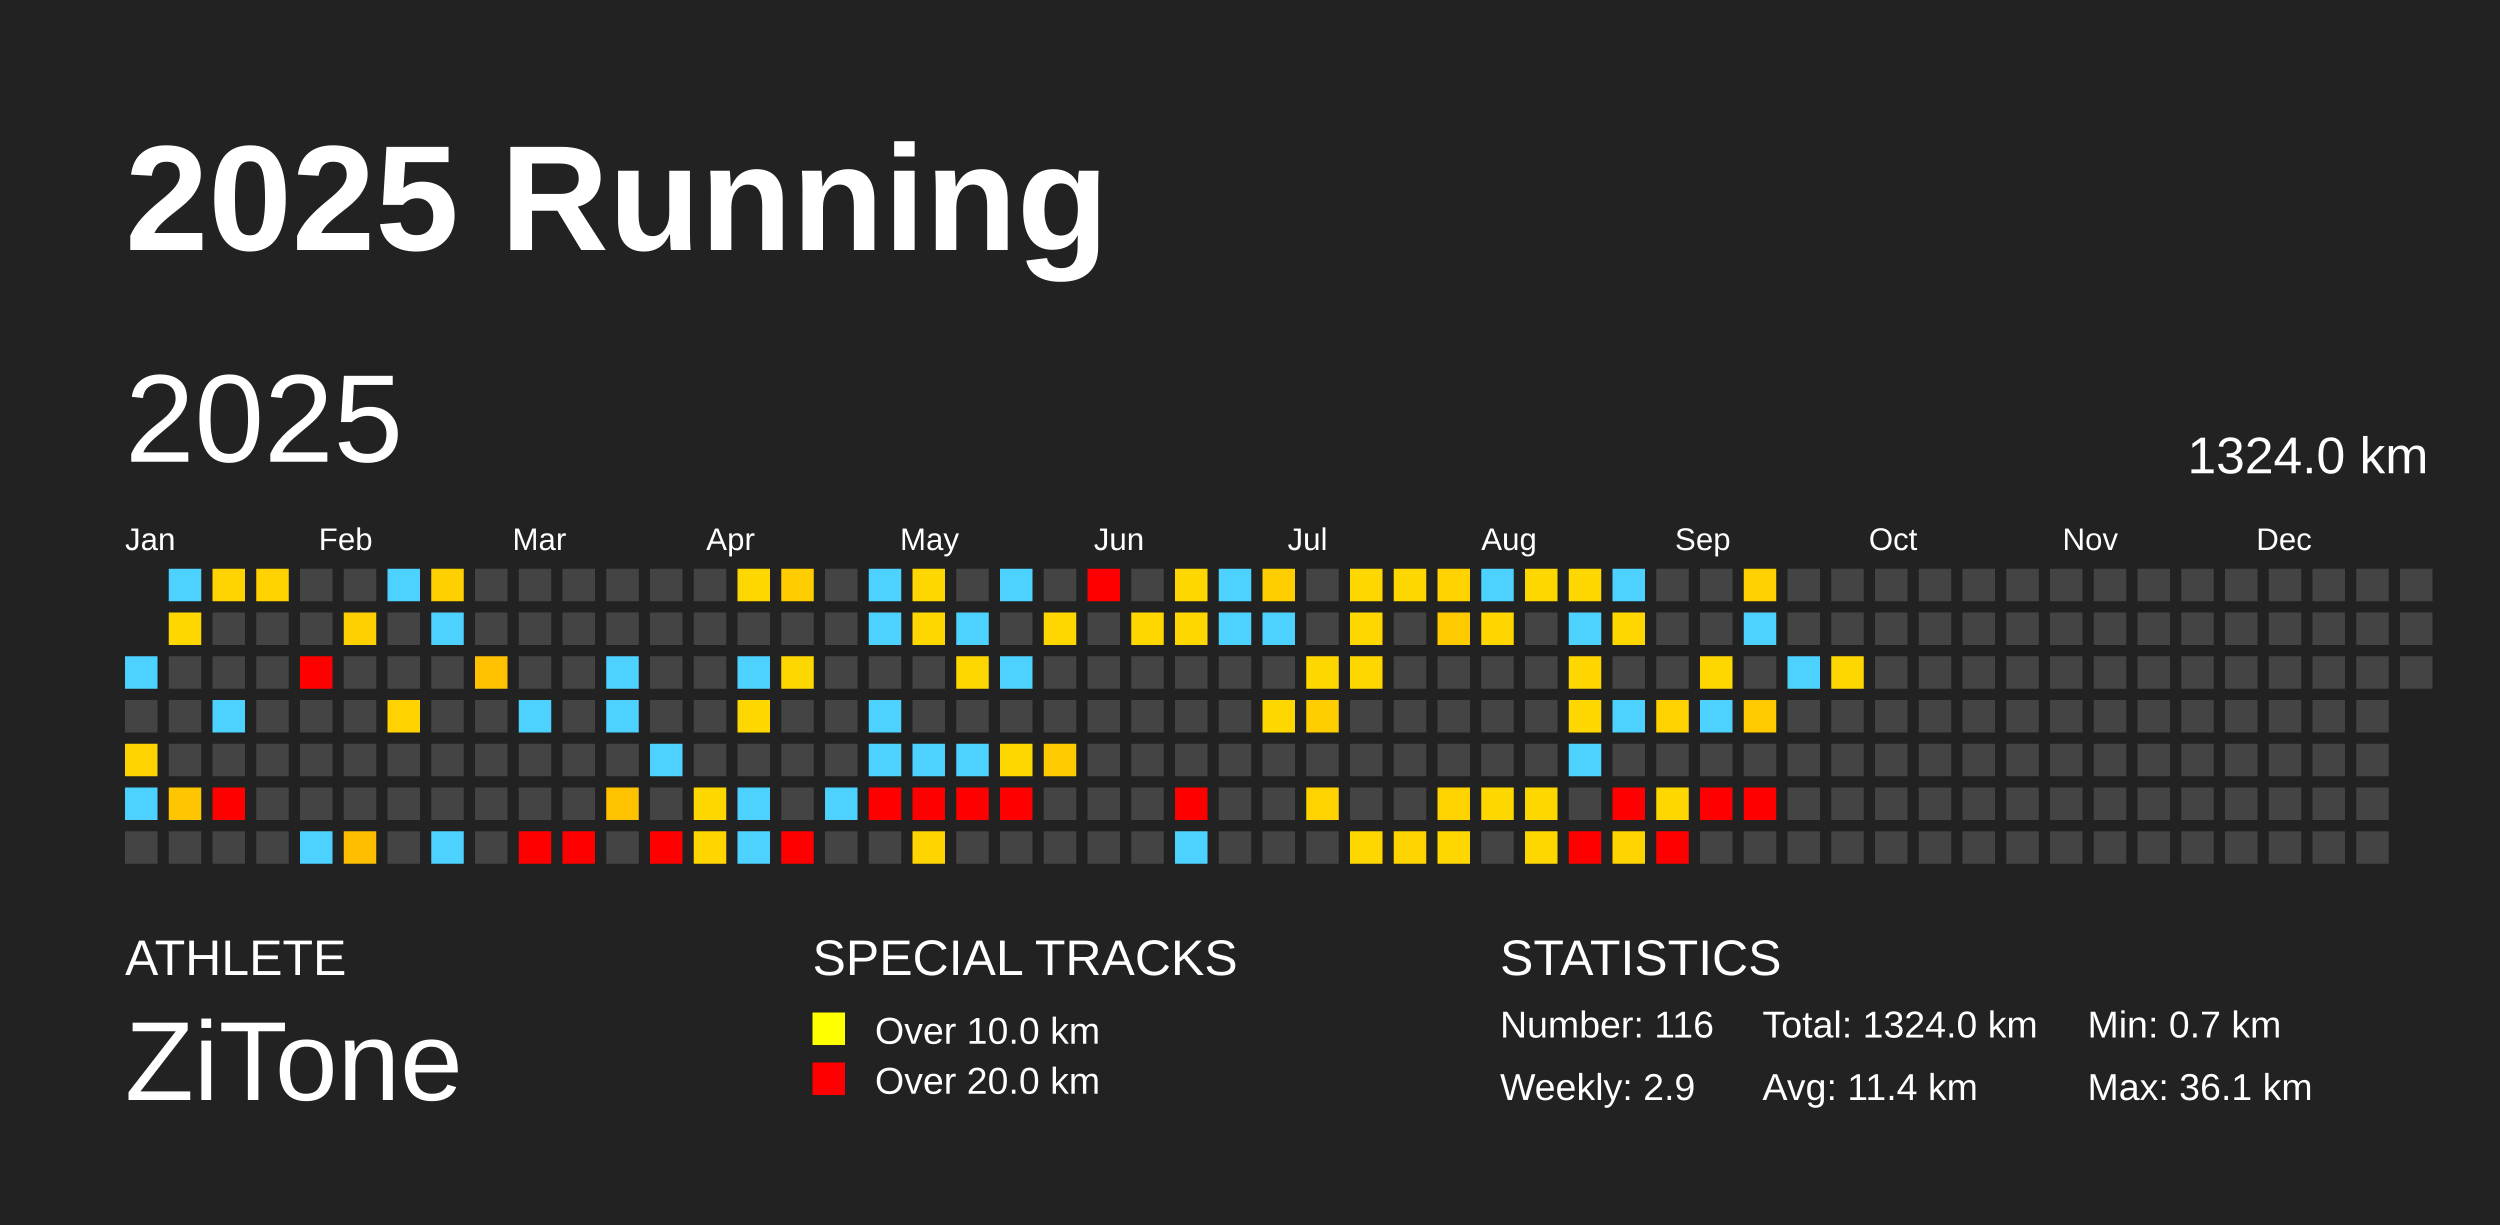
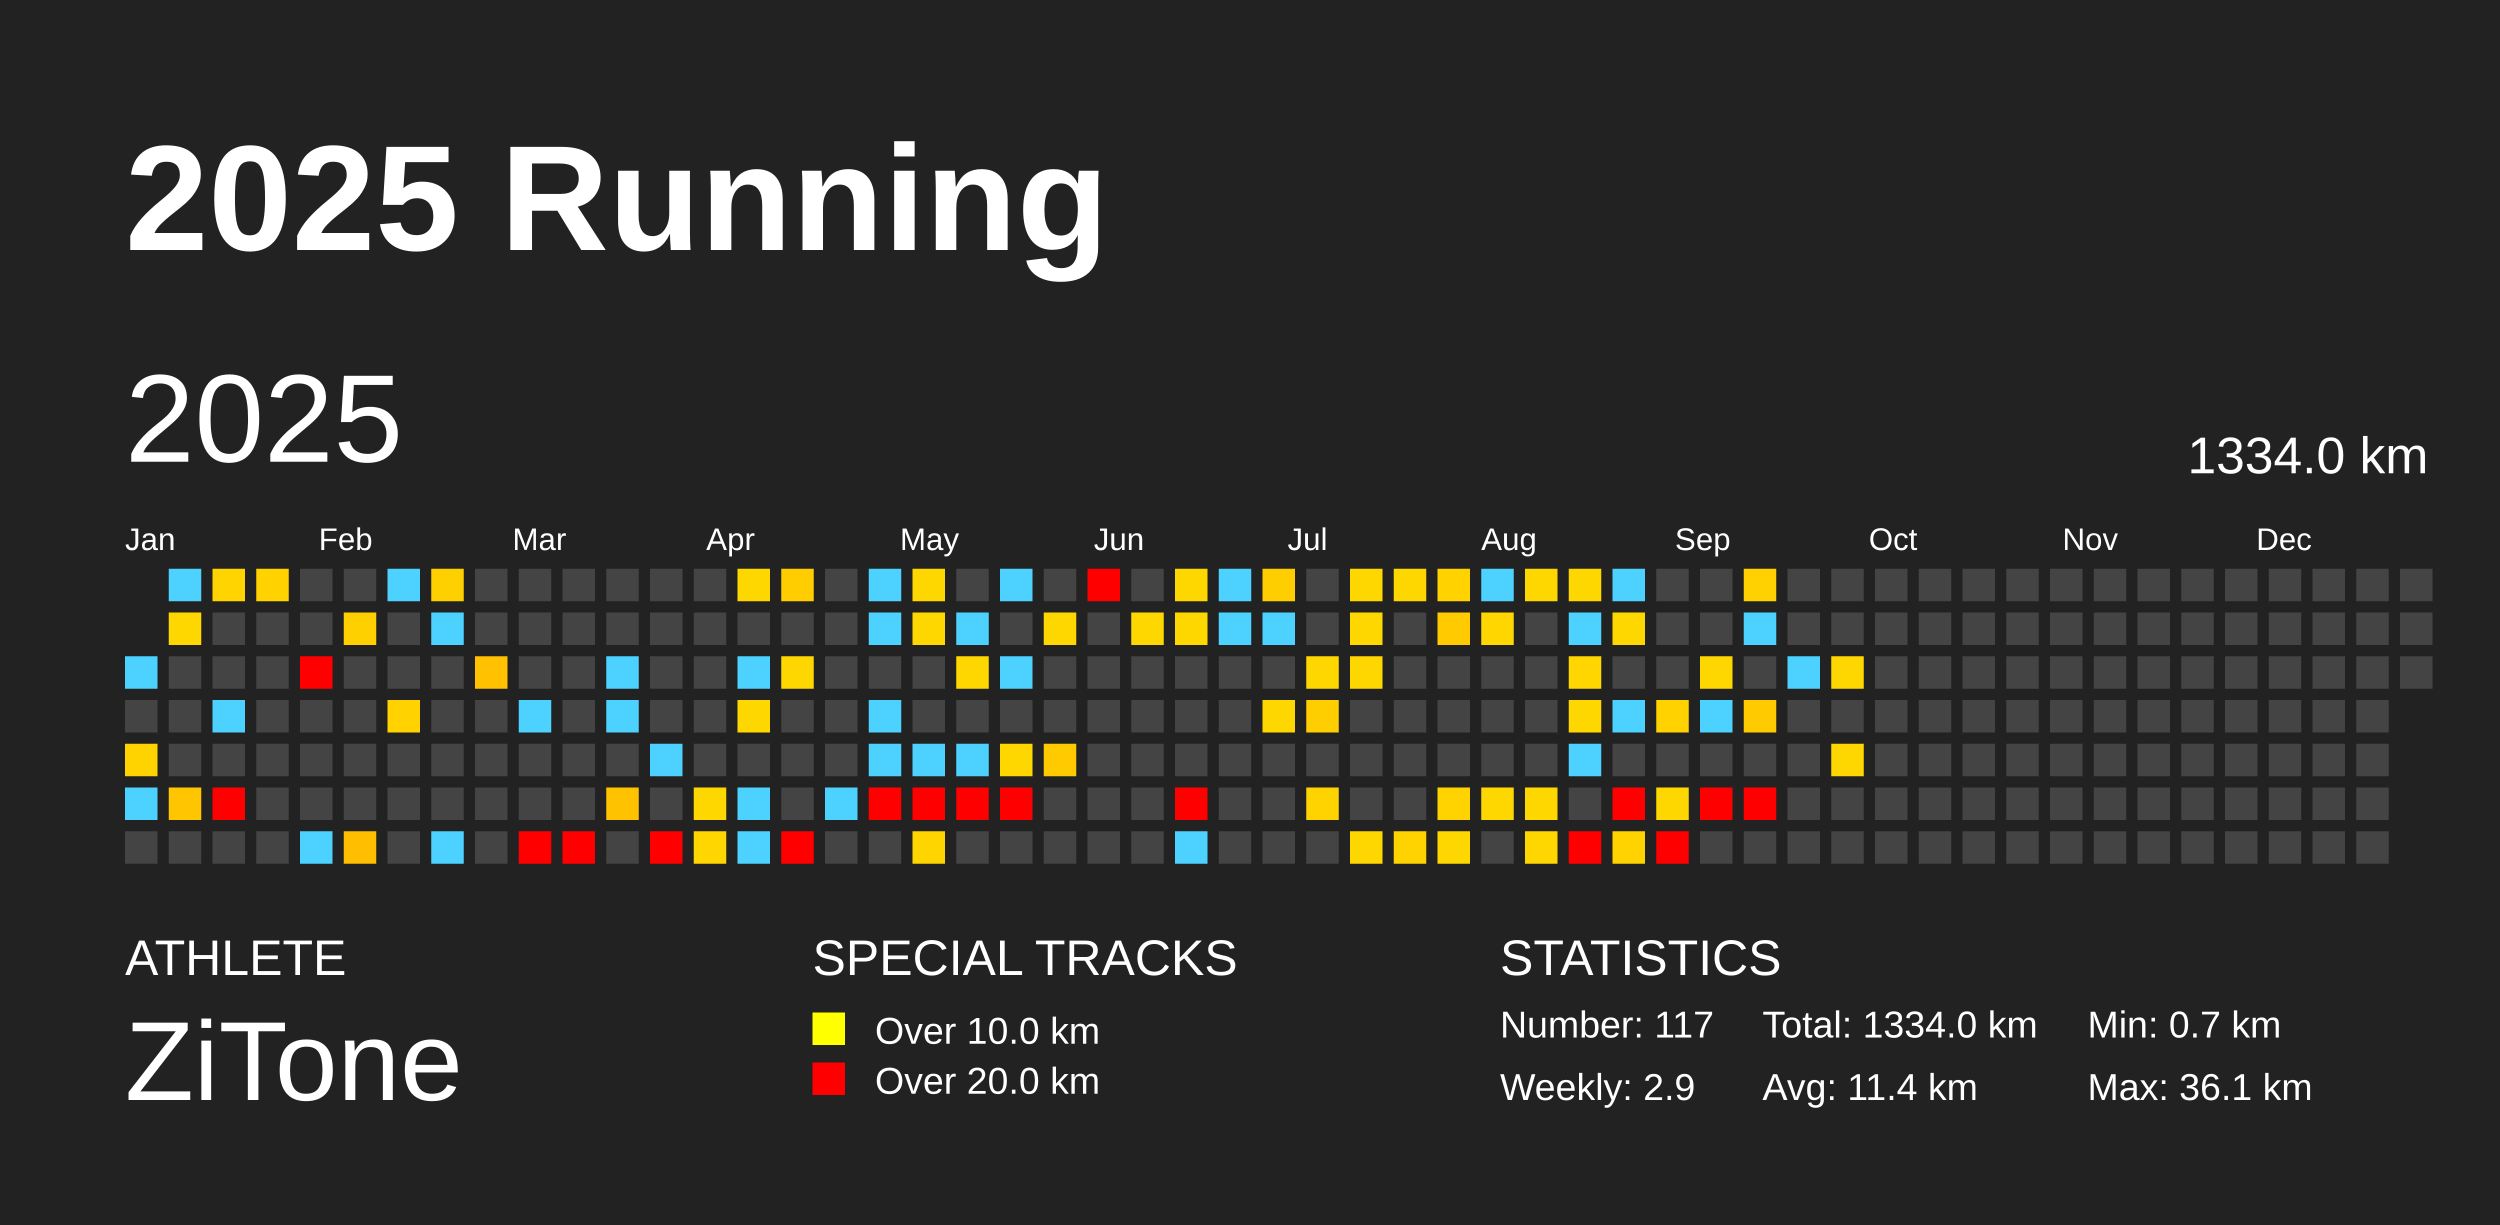
<svg xmlns="http://www.w3.org/2000/svg" baseProfile="full" height="98mm" version="1.1" viewBox="0,0,200,98" width="200mm">
  <defs />
  <rect fill="#222222" height="98" width="200" x="0" y="0" />
  <text fill="#FFFFFF" style="font-size:12px; font-family:Arial; font-weight:bold;" x="10" y="20">2025 Running</text>
  <text fill="#FFFFFF" style="font-size:4px; font-family:Arial" x="10" y="78">ATHLETE</text>
  <text fill="#FFFFFF" style="font-size:9px; font-family:Arial" x="10" y="88">ZiTone</text>
  <text fill="#FFFFFF" style="font-size:4px; font-family:Arial" x="65" y="78">SPECIAL TRACKS</text>
  <rect fill="yellow" height="2.6" width="2.6" x="65" y="81" />
  <text fill="#FFFFFF" style="font-size:3px; font-family:Arial" x="70" y="83.5">Over 10.0 km</text>
  <rect fill="red" height="2.6" width="2.6" x="65" y="85" />
  <text fill="#FFFFFF" style="font-size:3px; font-family:Arial" x="70" y="87.5">Over 20.0 km</text>
  <text fill="#FFFFFF" style="font-size:4px; font-family:Arial" x="120" y="78">STATISTICS</text>
-   <text fill="#FFFFFF" style="font-size:3px; font-family:Arial" x="120" y="83">Number: 116</text>
+   <text fill="#FFFFFF" style="font-size:3px; font-family:Arial" x="120" y="83">Number: 117</text>
  <text fill="#FFFFFF" style="font-size:3px; font-family:Arial" x="120" y="88">Weekly: 2.9</text>
-   <text fill="#FFFFFF" style="font-size:3px; font-family:Arial" x="141" y="83">Total: 1324.0 km</text>
+   <text fill="#FFFFFF" style="font-size:3px; font-family:Arial" x="141" y="83">Total: 1334.0 km</text>
  <text fill="#FFFFFF" style="font-size:3px; font-family:Arial" x="141" y="88">Avg: 11.4 km</text>
  <text fill="#FFFFFF" style="font-size:3px; font-family:Arial" x="167" y="83">Min: 0.7 km</text>
  <text fill="#FFFFFF" style="font-size:3px; font-family:Arial" x="167" y="88">Max: 36.1 km</text>
  <text dominant-baseline="hanging" fill="#FFFFFF" style="font-size:10.0px; font-family:Arial;" x="10" y="30">2025</text>
-   <text dominant-baseline="hanging" fill="#FFFFFF" style="font-size:4.125px; font-family:Arial;" x="175" y="35">1324.0 km</text>
+   <text dominant-baseline="hanging" fill="#FFFFFF" style="font-size:4.125px; font-family:Arial;" x="175" y="35">1334.0 km</text>
  <text fill="#FFFFFF" style="font-size:2.5px; font-family:Arial" x="10.0" y="44">Jan</text>
  <text fill="#FFFFFF" style="font-size:2.5px; font-family:Arial" x="25.5" y="44">Feb</text>
  <text fill="#FFFFFF" style="font-size:2.5px; font-family:Arial" x="41.0" y="44">Mar</text>
  <text fill="#FFFFFF" style="font-size:2.5px; font-family:Arial" x="56.5" y="44">Apr</text>
  <text fill="#FFFFFF" style="font-size:2.5px; font-family:Arial" x="72.0" y="44">May</text>
  <text fill="#FFFFFF" style="font-size:2.5px; font-family:Arial" x="87.5" y="44">Jun</text>
  <text fill="#FFFFFF" style="font-size:2.5px; font-family:Arial" x="103.0" y="44">Jul</text>
  <text fill="#FFFFFF" style="font-size:2.5px; font-family:Arial" x="118.5" y="44">Aug</text>
  <text fill="#FFFFFF" style="font-size:2.5px; font-family:Arial" x="134.0" y="44">Sep</text>
  <text fill="#FFFFFF" style="font-size:2.5px; font-family:Arial" x="149.5" y="44">Oct</text>
  <text fill="#FFFFFF" style="font-size:2.5px; font-family:Arial" x="165.0" y="44">Nov</text>
  <text fill="#FFFFFF" style="font-size:2.5px; font-family:Arial" x="180.5" y="44">Dec</text>
  <rect fill="#4dd2ff" height="2.6" width="2.6" x="10.0" y="52.5" />
  <rect fill="#444444" height="2.6" width="2.6" x="10.0" y="56.0" />
  <rect fill="#ffd300" height="2.6" width="2.6" x="10.0" y="59.5" />
  <rect fill="#4dd2ff" height="2.6" width="2.6" x="10.0" y="63.0" />
  <rect fill="#444444" height="2.6" width="2.6" x="10.0" y="66.5" />
  <rect fill="#4dd2ff" height="2.6" width="2.6" x="13.5" y="45.5" />
  <rect fill="#ffd700" height="2.6" width="2.6" x="13.5" y="49.0" />
  <rect fill="#444444" height="2.6" width="2.6" x="13.5" y="52.5" />
  <rect fill="#444444" height="2.6" width="2.6" x="13.5" y="56.0" />
  <rect fill="#444444" height="2.6" width="2.6" x="13.5" y="59.5" />
  <rect fill="#ffc500" height="2.6" width="2.6" x="13.5" y="63.0" />
  <rect fill="#444444" height="2.6" width="2.6" x="13.5" y="66.5" />
  <rect fill="#ffd400" height="2.6" width="2.6" x="17.0" y="45.5" />
  <rect fill="#444444" height="2.6" width="2.6" x="17.0" y="49.0" />
  <rect fill="#444444" height="2.6" width="2.6" x="17.0" y="52.5" />
  <rect fill="#4dd2ff" height="2.6" width="2.6" x="17.0" y="56.0" />
  <rect fill="#444444" height="2.6" width="2.6" x="17.0" y="59.5" />
  <rect fill="red" height="2.6" width="2.6" x="17.0" y="63.0" />
  <rect fill="#444444" height="2.6" width="2.6" x="17.0" y="66.5" />
  <rect fill="#ffd200" height="2.6" width="2.6" x="20.5" y="45.5" />
  <rect fill="#444444" height="2.6" width="2.6" x="20.5" y="49.0" />
  <rect fill="#444444" height="2.6" width="2.6" x="20.5" y="52.5" />
  <rect fill="#444444" height="2.6" width="2.6" x="20.5" y="56.0" />
  <rect fill="#444444" height="2.6" width="2.6" x="20.5" y="59.5" />
  <rect fill="#444444" height="2.6" width="2.6" x="20.5" y="63.0" />
  <rect fill="#444444" height="2.6" width="2.6" x="20.5" y="66.5" />
  <rect fill="#444444" height="2.6" width="2.6" x="24.0" y="45.5" />
  <rect fill="#444444" height="2.6" width="2.6" x="24.0" y="49.0" />
  <rect fill="red" height="2.6" width="2.6" x="24.0" y="52.5" />
  <rect fill="#444444" height="2.6" width="2.6" x="24.0" y="56.0" />
  <rect fill="#444444" height="2.6" width="2.6" x="24.0" y="59.5" />
  <rect fill="#444444" height="2.6" width="2.6" x="24.0" y="63.0" />
  <rect fill="#4dd2ff" height="2.6" width="2.6" x="24.0" y="66.5" />
  <rect fill="#444444" height="2.6" width="2.6" x="27.5" y="45.5" />
  <rect fill="#ffd000" height="2.6" width="2.6" x="27.5" y="49.0" />
  <rect fill="#444444" height="2.6" width="2.6" x="27.5" y="52.5" />
  <rect fill="#444444" height="2.6" width="2.6" x="27.5" y="56.0" />
  <rect fill="#444444" height="2.6" width="2.6" x="27.5" y="59.5" />
  <rect fill="#444444" height="2.6" width="2.6" x="27.5" y="63.0" />
  <rect fill="#ffbe00" height="2.6" width="2.6" x="27.5" y="66.5" />
  <rect fill="#4dd2ff" height="2.6" width="2.6" x="31.0" y="45.5" />
  <rect fill="#444444" height="2.6" width="2.6" x="31.0" y="49.0" />
  <rect fill="#444444" height="2.6" width="2.6" x="31.0" y="52.5" />
  <rect fill="#ffd200" height="2.6" width="2.6" x="31.0" y="56.0" />
  <rect fill="#444444" height="2.6" width="2.6" x="31.0" y="59.5" />
  <rect fill="#444444" height="2.6" width="2.6" x="31.0" y="63.0" />
  <rect fill="#444444" height="2.6" width="2.6" x="31.0" y="66.5" />
  <rect fill="#ffd000" height="2.6" width="2.6" x="34.5" y="45.5" />
  <rect fill="#4dd2ff" height="2.6" width="2.6" x="34.5" y="49.0" />
  <rect fill="#444444" height="2.6" width="2.6" x="34.5" y="52.5" />
  <rect fill="#444444" height="2.6" width="2.6" x="34.5" y="56.0" />
  <rect fill="#444444" height="2.6" width="2.6" x="34.5" y="59.5" />
  <rect fill="#444444" height="2.6" width="2.6" x="34.5" y="63.0" />
  <rect fill="#4dd2ff" height="2.6" width="2.6" x="34.5" y="66.5" />
  <rect fill="#444444" height="2.6" width="2.6" x="38.0" y="45.5" />
  <rect fill="#444444" height="2.6" width="2.6" x="38.0" y="49.0" />
  <rect fill="#ffc100" height="2.6" width="2.6" x="38.0" y="52.5" />
  <rect fill="#444444" height="2.6" width="2.6" x="38.0" y="56.0" />
  <rect fill="#444444" height="2.6" width="2.6" x="38.0" y="59.5" />
  <rect fill="#444444" height="2.6" width="2.6" x="38.0" y="63.0" />
  <rect fill="#444444" height="2.6" width="2.6" x="38.0" y="66.5" />
  <rect fill="#444444" height="2.6" width="2.6" x="41.5" y="45.5" />
  <rect fill="#444444" height="2.6" width="2.6" x="41.5" y="49.0" />
  <rect fill="#444444" height="2.6" width="2.6" x="41.5" y="52.5" />
  <rect fill="#4dd2ff" height="2.6" width="2.6" x="41.5" y="56.0" />
  <rect fill="#444444" height="2.6" width="2.6" x="41.5" y="59.5" />
  <rect fill="#444444" height="2.6" width="2.6" x="41.5" y="63.0" />
  <rect fill="red" height="2.6" width="2.6" x="41.5" y="66.5" />
  <rect fill="#444444" height="2.6" width="2.6" x="45.0" y="45.5" />
  <rect fill="#444444" height="2.6" width="2.6" x="45.0" y="49.0" />
  <rect fill="#444444" height="2.6" width="2.6" x="45.0" y="52.5" />
  <rect fill="#444444" height="2.6" width="2.6" x="45.0" y="56.0" />
  <rect fill="#444444" height="2.6" width="2.6" x="45.0" y="59.5" />
  <rect fill="#444444" height="2.6" width="2.6" x="45.0" y="63.0" />
  <rect fill="red" height="2.6" width="2.6" x="45.0" y="66.5" />
  <rect fill="#444444" height="2.6" width="2.6" x="48.5" y="45.5" />
  <rect fill="#444444" height="2.6" width="2.6" x="48.5" y="49.0" />
  <rect fill="#4dd2ff" height="2.6" width="2.6" x="48.5" y="52.5" />
  <rect fill="#4dd2ff" height="2.6" width="2.6" x="48.5" y="56.0" />
  <rect fill="#444444" height="2.6" width="2.6" x="48.5" y="59.5" />
  <rect fill="#ffc200" height="2.6" width="2.6" x="48.5" y="63.0" />
  <rect fill="#444444" height="2.6" width="2.6" x="48.5" y="66.5" />
  <rect fill="#444444" height="2.6" width="2.6" x="52.0" y="45.5" />
  <rect fill="#444444" height="2.6" width="2.6" x="52.0" y="49.0" />
  <rect fill="#444444" height="2.6" width="2.6" x="52.0" y="52.5" />
  <rect fill="#444444" height="2.6" width="2.6" x="52.0" y="56.0" />
  <rect fill="#4dd2ff" height="2.6" width="2.6" x="52.0" y="59.5" />
  <rect fill="#444444" height="2.6" width="2.6" x="52.0" y="63.0" />
  <rect fill="red" height="2.6" width="2.6" x="52.0" y="66.5" />
  <rect fill="#444444" height="2.6" width="2.6" x="55.5" y="45.5" />
  <rect fill="#444444" height="2.6" width="2.6" x="55.5" y="49.0" />
  <rect fill="#444444" height="2.6" width="2.6" x="55.5" y="52.5" />
  <rect fill="#444444" height="2.6" width="2.6" x="55.5" y="56.0" />
  <rect fill="#444444" height="2.6" width="2.6" x="55.5" y="59.5" />
  <rect fill="#ffd700" height="2.6" width="2.6" x="55.5" y="63.0" />
  <rect fill="#ffd600" height="2.6" width="2.6" x="55.5" y="66.5" />
  <rect fill="#ffd700" height="2.6" width="2.6" x="59.0" y="45.5" />
  <rect fill="#444444" height="2.6" width="2.6" x="59.0" y="49.0" />
  <rect fill="#4dd2ff" height="2.6" width="2.6" x="59.0" y="52.5" />
  <rect fill="#ffd700" height="2.6" width="2.6" x="59.0" y="56.0" />
  <rect fill="#444444" height="2.6" width="2.6" x="59.0" y="59.5" />
  <rect fill="#4dd2ff" height="2.6" width="2.6" x="59.0" y="63.0" />
  <rect fill="#4dd2ff" height="2.6" width="2.6" x="59.0" y="66.5" />
  <rect fill="#ffcd00" height="2.6" width="2.6" x="62.5" y="45.5" />
  <rect fill="#444444" height="2.6" width="2.6" x="62.5" y="49.0" />
  <rect fill="#ffd700" height="2.6" width="2.6" x="62.5" y="52.5" />
  <rect fill="#444444" height="2.6" width="2.6" x="62.5" y="56.0" />
  <rect fill="#444444" height="2.6" width="2.6" x="62.5" y="59.5" />
  <rect fill="#444444" height="2.6" width="2.6" x="62.5" y="63.0" />
  <rect fill="red" height="2.6" width="2.6" x="62.5" y="66.5" />
  <rect fill="#444444" height="2.6" width="2.6" x="66.0" y="45.5" />
  <rect fill="#444444" height="2.6" width="2.6" x="66.0" y="49.0" />
  <rect fill="#444444" height="2.6" width="2.6" x="66.0" y="52.5" />
  <rect fill="#444444" height="2.6" width="2.6" x="66.0" y="56.0" />
  <rect fill="#444444" height="2.6" width="2.6" x="66.0" y="59.5" />
  <rect fill="#4dd2ff" height="2.6" width="2.6" x="66.0" y="63.0" />
  <rect fill="#444444" height="2.6" width="2.6" x="66.0" y="66.5" />
  <rect fill="#4dd2ff" height="2.6" width="2.6" x="69.5" y="45.5" />
  <rect fill="#4dd2ff" height="2.6" width="2.6" x="69.5" y="49.0" />
  <rect fill="#444444" height="2.6" width="2.6" x="69.5" y="52.5" />
  <rect fill="#4dd2ff" height="2.6" width="2.6" x="69.5" y="56.0" />
  <rect fill="#4dd2ff" height="2.6" width="2.6" x="69.5" y="59.5" />
  <rect fill="red" height="2.6" width="2.6" x="69.5" y="63.0" />
  <rect fill="#444444" height="2.6" width="2.6" x="69.5" y="66.5" />
  <rect fill="#ffd700" height="2.6" width="2.6" x="73.0" y="45.5" />
  <rect fill="#ffd700" height="2.6" width="2.6" x="73.0" y="49.0" />
  <rect fill="#444444" height="2.6" width="2.6" x="73.0" y="52.5" />
  <rect fill="#444444" height="2.6" width="2.6" x="73.0" y="56.0" />
  <rect fill="#4dd2ff" height="2.6" width="2.6" x="73.0" y="59.5" />
  <rect fill="red" height="2.6" width="2.6" x="73.0" y="63.0" />
  <rect fill="#ffd500" height="2.6" width="2.6" x="73.0" y="66.5" />
  <rect fill="#444444" height="2.6" width="2.6" x="76.5" y="45.5" />
  <rect fill="#4dd2ff" height="2.6" width="2.6" x="76.5" y="49.0" />
  <rect fill="#ffd700" height="2.6" width="2.6" x="76.5" y="52.5" />
  <rect fill="#444444" height="2.6" width="2.6" x="76.5" y="56.0" />
  <rect fill="#4dd2ff" height="2.6" width="2.6" x="76.5" y="59.5" />
  <rect fill="red" height="2.6" width="2.6" x="76.5" y="63.0" />
  <rect fill="#444444" height="2.6" width="2.6" x="76.5" y="66.5" />
  <rect fill="#4dd2ff" height="2.6" width="2.6" x="80.0" y="45.5" />
  <rect fill="#444444" height="2.6" width="2.6" x="80.0" y="49.0" />
  <rect fill="#4dd2ff" height="2.6" width="2.6" x="80.0" y="52.5" />
  <rect fill="#444444" height="2.6" width="2.6" x="80.0" y="56.0" />
  <rect fill="#ffd700" height="2.6" width="2.6" x="80.0" y="59.5" />
  <rect fill="red" height="2.6" width="2.6" x="80.0" y="63.0" />
  <rect fill="#444444" height="2.6" width="2.6" x="80.0" y="66.5" />
  <rect fill="#444444" height="2.6" width="2.6" x="83.5" y="45.5" />
  <rect fill="#ffd700" height="2.6" width="2.6" x="83.5" y="49.0" />
  <rect fill="#444444" height="2.6" width="2.6" x="83.5" y="52.5" />
  <rect fill="#444444" height="2.6" width="2.6" x="83.5" y="56.0" />
  <rect fill="#ffcb00" height="2.6" width="2.6" x="83.5" y="59.5" />
  <rect fill="#444444" height="2.6" width="2.6" x="83.5" y="63.0" />
  <rect fill="#444444" height="2.6" width="2.6" x="83.5" y="66.5" />
  <rect fill="red" height="2.6" width="2.6" x="87.0" y="45.5" />
  <rect fill="#444444" height="2.6" width="2.6" x="87.0" y="49.0" />
  <rect fill="#444444" height="2.6" width="2.6" x="87.0" y="52.5" />
  <rect fill="#444444" height="2.6" width="2.6" x="87.0" y="56.0" />
  <rect fill="#444444" height="2.6" width="2.6" x="87.0" y="59.5" />
  <rect fill="#444444" height="2.6" width="2.6" x="87.0" y="63.0" />
  <rect fill="#444444" height="2.6" width="2.6" x="87.0" y="66.5" />
  <rect fill="#444444" height="2.6" width="2.6" x="90.5" y="45.5" />
  <rect fill="#ffd700" height="2.6" width="2.6" x="90.5" y="49.0" />
  <rect fill="#444444" height="2.6" width="2.6" x="90.5" y="52.5" />
  <rect fill="#444444" height="2.6" width="2.6" x="90.5" y="56.0" />
  <rect fill="#444444" height="2.6" width="2.6" x="90.5" y="59.5" />
  <rect fill="#444444" height="2.6" width="2.6" x="90.5" y="63.0" />
  <rect fill="#444444" height="2.6" width="2.6" x="90.5" y="66.5" />
  <rect fill="#ffd700" height="2.6" width="2.6" x="94.0" y="45.5" />
  <rect fill="#ffd700" height="2.6" width="2.6" x="94.0" y="49.0" />
  <rect fill="#444444" height="2.6" width="2.6" x="94.0" y="52.5" />
  <rect fill="#444444" height="2.6" width="2.6" x="94.0" y="56.0" />
  <rect fill="#444444" height="2.6" width="2.6" x="94.0" y="59.5" />
  <rect fill="red" height="2.6" width="2.6" x="94.0" y="63.0" />
  <rect fill="#4dd2ff" height="2.6" width="2.6" x="94.0" y="66.5" />
  <rect fill="#4dd2ff" height="2.6" width="2.6" x="97.5" y="45.5" />
  <rect fill="#4dd2ff" height="2.6" width="2.6" x="97.5" y="49.0" />
  <rect fill="#444444" height="2.6" width="2.6" x="97.5" y="52.5" />
  <rect fill="#444444" height="2.6" width="2.6" x="97.5" y="56.0" />
  <rect fill="#444444" height="2.6" width="2.6" x="97.5" y="59.5" />
  <rect fill="#444444" height="2.6" width="2.6" x="97.5" y="63.0" />
  <rect fill="#444444" height="2.6" width="2.6" x="97.5" y="66.5" />
  <rect fill="#ffce00" height="2.6" width="2.6" x="101.0" y="45.5" />
  <rect fill="#4dd2ff" height="2.6" width="2.6" x="101.0" y="49.0" />
  <rect fill="#444444" height="2.6" width="2.6" x="101.0" y="52.5" />
  <rect fill="#ffd700" height="2.6" width="2.6" x="101.0" y="56.0" />
  <rect fill="#444444" height="2.6" width="2.6" x="101.0" y="59.5" />
  <rect fill="#444444" height="2.6" width="2.6" x="101.0" y="63.0" />
  <rect fill="#444444" height="2.6" width="2.6" x="101.0" y="66.5" />
  <rect fill="#444444" height="2.6" width="2.6" x="104.5" y="45.5" />
  <rect fill="#444444" height="2.6" width="2.6" x="104.5" y="49.0" />
  <rect fill="#ffd700" height="2.6" width="2.6" x="104.5" y="52.5" />
  <rect fill="#ffce00" height="2.6" width="2.6" x="104.5" y="56.0" />
  <rect fill="#444444" height="2.6" width="2.6" x="104.5" y="59.5" />
  <rect fill="#ffd300" height="2.6" width="2.6" x="104.5" y="63.0" />
  <rect fill="#444444" height="2.6" width="2.6" x="104.5" y="66.5" />
  <rect fill="#ffd700" height="2.6" width="2.6" x="108.0" y="45.5" />
  <rect fill="#ffd700" height="2.6" width="2.6" x="108.0" y="49.0" />
  <rect fill="#ffd700" height="2.6" width="2.6" x="108.0" y="52.5" />
  <rect fill="#444444" height="2.6" width="2.6" x="108.0" y="56.0" />
  <rect fill="#444444" height="2.6" width="2.6" x="108.0" y="59.5" />
  <rect fill="#444444" height="2.6" width="2.6" x="108.0" y="63.0" />
  <rect fill="#ffd700" height="2.6" width="2.6" x="108.0" y="66.5" />
  <rect fill="#ffd700" height="2.6" width="2.6" x="111.5" y="45.5" />
  <rect fill="#444444" height="2.6" width="2.6" x="111.5" y="49.0" />
  <rect fill="#444444" height="2.6" width="2.6" x="111.5" y="52.5" />
  <rect fill="#444444" height="2.6" width="2.6" x="111.5" y="56.0" />
  <rect fill="#444444" height="2.6" width="2.6" x="111.5" y="59.5" />
  <rect fill="#444444" height="2.6" width="2.6" x="111.5" y="63.0" />
  <rect fill="#ffd300" height="2.6" width="2.6" x="111.5" y="66.5" />
  <rect fill="#ffd200" height="2.6" width="2.6" x="115.0" y="45.5" />
  <rect fill="#ffca00" height="2.6" width="2.6" x="115.0" y="49.0" />
  <rect fill="#444444" height="2.6" width="2.6" x="115.0" y="52.5" />
  <rect fill="#444444" height="2.6" width="2.6" x="115.0" y="56.0" />
  <rect fill="#444444" height="2.6" width="2.6" x="115.0" y="59.5" />
  <rect fill="#ffd300" height="2.6" width="2.6" x="115.0" y="63.0" />
  <rect fill="#ffd700" height="2.6" width="2.6" x="115.0" y="66.5" />
  <rect fill="#4dd2ff" height="2.6" width="2.6" x="118.5" y="45.5" />
  <rect fill="#ffd600" height="2.6" width="2.6" x="118.5" y="49.0" />
  <rect fill="#444444" height="2.6" width="2.6" x="118.5" y="52.5" />
  <rect fill="#444444" height="2.6" width="2.6" x="118.5" y="56.0" />
  <rect fill="#444444" height="2.6" width="2.6" x="118.5" y="59.5" />
  <rect fill="#ffd700" height="2.6" width="2.6" x="118.5" y="63.0" />
  <rect fill="#444444" height="2.6" width="2.6" x="118.5" y="66.5" />
  <rect fill="#ffd700" height="2.6" width="2.6" x="122.0" y="45.5" />
  <rect fill="#444444" height="2.6" width="2.6" x="122.0" y="49.0" />
  <rect fill="#444444" height="2.6" width="2.6" x="122.0" y="52.5" />
  <rect fill="#444444" height="2.6" width="2.6" x="122.0" y="56.0" />
  <rect fill="#444444" height="2.6" width="2.6" x="122.0" y="59.5" />
  <rect fill="#ffd700" height="2.6" width="2.6" x="122.0" y="63.0" />
  <rect fill="#ffd700" height="2.6" width="2.6" x="122.0" y="66.5" />
  <rect fill="#ffd700" height="2.6" width="2.6" x="125.5" y="45.5" />
  <rect fill="#4dd2ff" height="2.6" width="2.6" x="125.5" y="49.0" />
  <rect fill="#ffd600" height="2.6" width="2.6" x="125.5" y="52.5" />
  <rect fill="#ffd700" height="2.6" width="2.6" x="125.5" y="56.0" />
  <rect fill="#4dd2ff" height="2.6" width="2.6" x="125.5" y="59.5" />
  <rect fill="#444444" height="2.6" width="2.6" x="125.5" y="63.0" />
  <rect fill="red" height="2.6" width="2.6" x="125.5" y="66.5" />
  <rect fill="#4dd2ff" height="2.6" width="2.6" x="129.0" y="45.5" />
  <rect fill="#ffd700" height="2.6" width="2.6" x="129.0" y="49.0" />
  <rect fill="#444444" height="2.6" width="2.6" x="129.0" y="52.5" />
  <rect fill="#4dd2ff" height="2.6" width="2.6" x="129.0" y="56.0" />
  <rect fill="#444444" height="2.6" width="2.6" x="129.0" y="59.5" />
  <rect fill="red" height="2.6" width="2.6" x="129.0" y="63.0" />
  <rect fill="#ffd300" height="2.6" width="2.6" x="129.0" y="66.5" />
  <rect fill="#444444" height="2.6" width="2.6" x="132.5" y="45.5" />
  <rect fill="#444444" height="2.6" width="2.6" x="132.5" y="49.0" />
  <rect fill="#444444" height="2.6" width="2.6" x="132.5" y="52.5" />
  <rect fill="#ffd200" height="2.6" width="2.6" x="132.5" y="56.0" />
  <rect fill="#444444" height="2.6" width="2.6" x="132.5" y="59.5" />
  <rect fill="#ffd700" height="2.6" width="2.6" x="132.5" y="63.0" />
  <rect fill="red" height="2.6" width="2.6" x="132.5" y="66.5" />
  <rect fill="#444444" height="2.6" width="2.6" x="136.0" y="45.5" />
  <rect fill="#444444" height="2.6" width="2.6" x="136.0" y="49.0" />
  <rect fill="#ffd700" height="2.6" width="2.6" x="136.0" y="52.5" />
  <rect fill="#4dd2ff" height="2.6" width="2.6" x="136.0" y="56.0" />
  <rect fill="#444444" height="2.6" width="2.6" x="136.0" y="59.5" />
  <rect fill="red" height="2.6" width="2.6" x="136.0" y="63.0" />
  <rect fill="#444444" height="2.6" width="2.6" x="136.0" y="66.5" />
  <rect fill="#ffd100" height="2.6" width="2.6" x="139.5" y="45.5" />
  <rect fill="#4dd2ff" height="2.6" width="2.6" x="139.5" y="49.0" />
  <rect fill="#444444" height="2.6" width="2.6" x="139.5" y="52.5" />
  <rect fill="#ffca00" height="2.6" width="2.6" x="139.5" y="56.0" />
  <rect fill="#444444" height="2.6" width="2.6" x="139.5" y="59.5" />
  <rect fill="red" height="2.6" width="2.6" x="139.5" y="63.0" />
  <rect fill="#444444" height="2.6" width="2.6" x="139.5" y="66.5" />
  <rect fill="#444444" height="2.6" width="2.6" x="143.0" y="45.5" />
  <rect fill="#444444" height="2.6" width="2.6" x="143.0" y="49.0" />
  <rect fill="#4dd2ff" height="2.6" width="2.6" x="143.0" y="52.5" />
  <rect fill="#444444" height="2.6" width="2.6" x="143.0" y="56.0" />
  <rect fill="#444444" height="2.6" width="2.6" x="143.0" y="59.5" />
  <rect fill="#444444" height="2.6" width="2.6" x="143.0" y="63.0" />
  <rect fill="#444444" height="2.6" width="2.6" x="143.0" y="66.5" />
  <rect fill="#444444" height="2.6" width="2.6" x="146.5" y="45.5" />
  <rect fill="#444444" height="2.6" width="2.6" x="146.5" y="49.0" />
  <rect fill="#ffd700" height="2.6" width="2.6" x="146.5" y="52.5" />
  <rect fill="#444444" height="2.6" width="2.6" x="146.5" y="56.0" />
-   <rect fill="#444444" height="2.6" width="2.6" x="146.5" y="59.5" />
+   <rect fill="#ffd700" height="2.6" width="2.6" x="146.5" y="59.5" />
  <rect fill="#444444" height="2.6" width="2.6" x="146.5" y="63.0" />
  <rect fill="#444444" height="2.6" width="2.6" x="146.5" y="66.5" />
  <rect fill="#444444" height="2.6" width="2.6" x="150.0" y="45.5" />
  <rect fill="#444444" height="2.6" width="2.6" x="150.0" y="49.0" />
  <rect fill="#444444" height="2.6" width="2.6" x="150.0" y="52.5" />
  <rect fill="#444444" height="2.6" width="2.6" x="150.0" y="56.0" />
  <rect fill="#444444" height="2.6" width="2.6" x="150.0" y="59.5" />
  <rect fill="#444444" height="2.6" width="2.6" x="150.0" y="63.0" />
  <rect fill="#444444" height="2.6" width="2.6" x="150.0" y="66.5" />
  <rect fill="#444444" height="2.6" width="2.6" x="153.5" y="45.5" />
  <rect fill="#444444" height="2.6" width="2.6" x="153.5" y="49.0" />
  <rect fill="#444444" height="2.6" width="2.6" x="153.5" y="52.5" />
  <rect fill="#444444" height="2.6" width="2.6" x="153.5" y="56.0" />
  <rect fill="#444444" height="2.6" width="2.6" x="153.5" y="59.5" />
  <rect fill="#444444" height="2.6" width="2.6" x="153.5" y="63.0" />
  <rect fill="#444444" height="2.6" width="2.6" x="153.5" y="66.5" />
  <rect fill="#444444" height="2.6" width="2.6" x="157.0" y="45.5" />
  <rect fill="#444444" height="2.6" width="2.6" x="157.0" y="49.0" />
  <rect fill="#444444" height="2.6" width="2.6" x="157.0" y="52.5" />
  <rect fill="#444444" height="2.6" width="2.6" x="157.0" y="56.0" />
  <rect fill="#444444" height="2.6" width="2.6" x="157.0" y="59.5" />
  <rect fill="#444444" height="2.6" width="2.6" x="157.0" y="63.0" />
  <rect fill="#444444" height="2.6" width="2.6" x="157.0" y="66.5" />
  <rect fill="#444444" height="2.6" width="2.6" x="160.5" y="45.5" />
  <rect fill="#444444" height="2.6" width="2.6" x="160.5" y="49.0" />
  <rect fill="#444444" height="2.6" width="2.6" x="160.5" y="52.5" />
  <rect fill="#444444" height="2.6" width="2.6" x="160.5" y="56.0" />
  <rect fill="#444444" height="2.6" width="2.6" x="160.5" y="59.5" />
  <rect fill="#444444" height="2.6" width="2.6" x="160.5" y="63.0" />
  <rect fill="#444444" height="2.6" width="2.6" x="160.5" y="66.5" />
  <rect fill="#444444" height="2.6" width="2.6" x="164.0" y="45.5" />
  <rect fill="#444444" height="2.6" width="2.6" x="164.0" y="49.0" />
  <rect fill="#444444" height="2.6" width="2.6" x="164.0" y="52.5" />
  <rect fill="#444444" height="2.6" width="2.6" x="164.0" y="56.0" />
  <rect fill="#444444" height="2.6" width="2.6" x="164.0" y="59.5" />
  <rect fill="#444444" height="2.6" width="2.6" x="164.0" y="63.0" />
  <rect fill="#444444" height="2.6" width="2.6" x="164.0" y="66.5" />
  <rect fill="#444444" height="2.6" width="2.6" x="167.5" y="45.5" />
  <rect fill="#444444" height="2.6" width="2.6" x="167.5" y="49.0" />
  <rect fill="#444444" height="2.6" width="2.6" x="167.5" y="52.5" />
  <rect fill="#444444" height="2.6" width="2.6" x="167.5" y="56.0" />
  <rect fill="#444444" height="2.6" width="2.6" x="167.5" y="59.5" />
  <rect fill="#444444" height="2.6" width="2.6" x="167.5" y="63.0" />
  <rect fill="#444444" height="2.6" width="2.6" x="167.5" y="66.5" />
  <rect fill="#444444" height="2.6" width="2.6" x="171.0" y="45.5" />
  <rect fill="#444444" height="2.6" width="2.6" x="171.0" y="49.0" />
  <rect fill="#444444" height="2.6" width="2.6" x="171.0" y="52.5" />
  <rect fill="#444444" height="2.6" width="2.6" x="171.0" y="56.0" />
  <rect fill="#444444" height="2.6" width="2.6" x="171.0" y="59.5" />
  <rect fill="#444444" height="2.6" width="2.6" x="171.0" y="63.0" />
  <rect fill="#444444" height="2.6" width="2.6" x="171.0" y="66.5" />
  <rect fill="#444444" height="2.6" width="2.6" x="174.5" y="45.5" />
  <rect fill="#444444" height="2.6" width="2.6" x="174.5" y="49.0" />
  <rect fill="#444444" height="2.6" width="2.6" x="174.5" y="52.5" />
  <rect fill="#444444" height="2.6" width="2.6" x="174.5" y="56.0" />
  <rect fill="#444444" height="2.6" width="2.6" x="174.5" y="59.5" />
  <rect fill="#444444" height="2.6" width="2.6" x="174.5" y="63.0" />
  <rect fill="#444444" height="2.6" width="2.6" x="174.5" y="66.5" />
  <rect fill="#444444" height="2.6" width="2.6" x="178.0" y="45.5" />
  <rect fill="#444444" height="2.6" width="2.6" x="178.0" y="49.0" />
  <rect fill="#444444" height="2.6" width="2.6" x="178.0" y="52.5" />
  <rect fill="#444444" height="2.6" width="2.6" x="178.0" y="56.0" />
  <rect fill="#444444" height="2.6" width="2.6" x="178.0" y="59.5" />
  <rect fill="#444444" height="2.6" width="2.6" x="178.0" y="63.0" />
  <rect fill="#444444" height="2.6" width="2.6" x="178.0" y="66.5" />
  <rect fill="#444444" height="2.6" width="2.6" x="181.5" y="45.5" />
  <rect fill="#444444" height="2.6" width="2.6" x="181.5" y="49.0" />
  <rect fill="#444444" height="2.6" width="2.6" x="181.5" y="52.5" />
  <rect fill="#444444" height="2.6" width="2.6" x="181.5" y="56.0" />
  <rect fill="#444444" height="2.6" width="2.6" x="181.5" y="59.5" />
  <rect fill="#444444" height="2.6" width="2.6" x="181.5" y="63.0" />
  <rect fill="#444444" height="2.6" width="2.6" x="181.5" y="66.5" />
  <rect fill="#444444" height="2.6" width="2.6" x="185.0" y="45.5" />
  <rect fill="#444444" height="2.6" width="2.6" x="185.0" y="49.0" />
  <rect fill="#444444" height="2.6" width="2.6" x="185.0" y="52.5" />
  <rect fill="#444444" height="2.6" width="2.6" x="185.0" y="56.0" />
  <rect fill="#444444" height="2.6" width="2.6" x="185.0" y="59.5" />
  <rect fill="#444444" height="2.6" width="2.6" x="185.0" y="63.0" />
  <rect fill="#444444" height="2.6" width="2.6" x="185.0" y="66.5" />
  <rect fill="#444444" height="2.6" width="2.6" x="188.5" y="45.5" />
  <rect fill="#444444" height="2.6" width="2.6" x="188.5" y="49.0" />
  <rect fill="#444444" height="2.6" width="2.6" x="188.5" y="52.5" />
  <rect fill="#444444" height="2.6" width="2.6" x="188.5" y="56.0" />
  <rect fill="#444444" height="2.6" width="2.6" x="188.5" y="59.5" />
  <rect fill="#444444" height="2.6" width="2.6" x="188.5" y="63.0" />
  <rect fill="#444444" height="2.6" width="2.6" x="188.5" y="66.5" />
  <rect fill="#444444" height="2.6" width="2.6" x="192.0" y="45.5" />
  <rect fill="#444444" height="2.6" width="2.6" x="192.0" y="49.0" />
  <rect fill="#444444" height="2.6" width="2.6" x="192.0" y="52.5" />
</svg>
